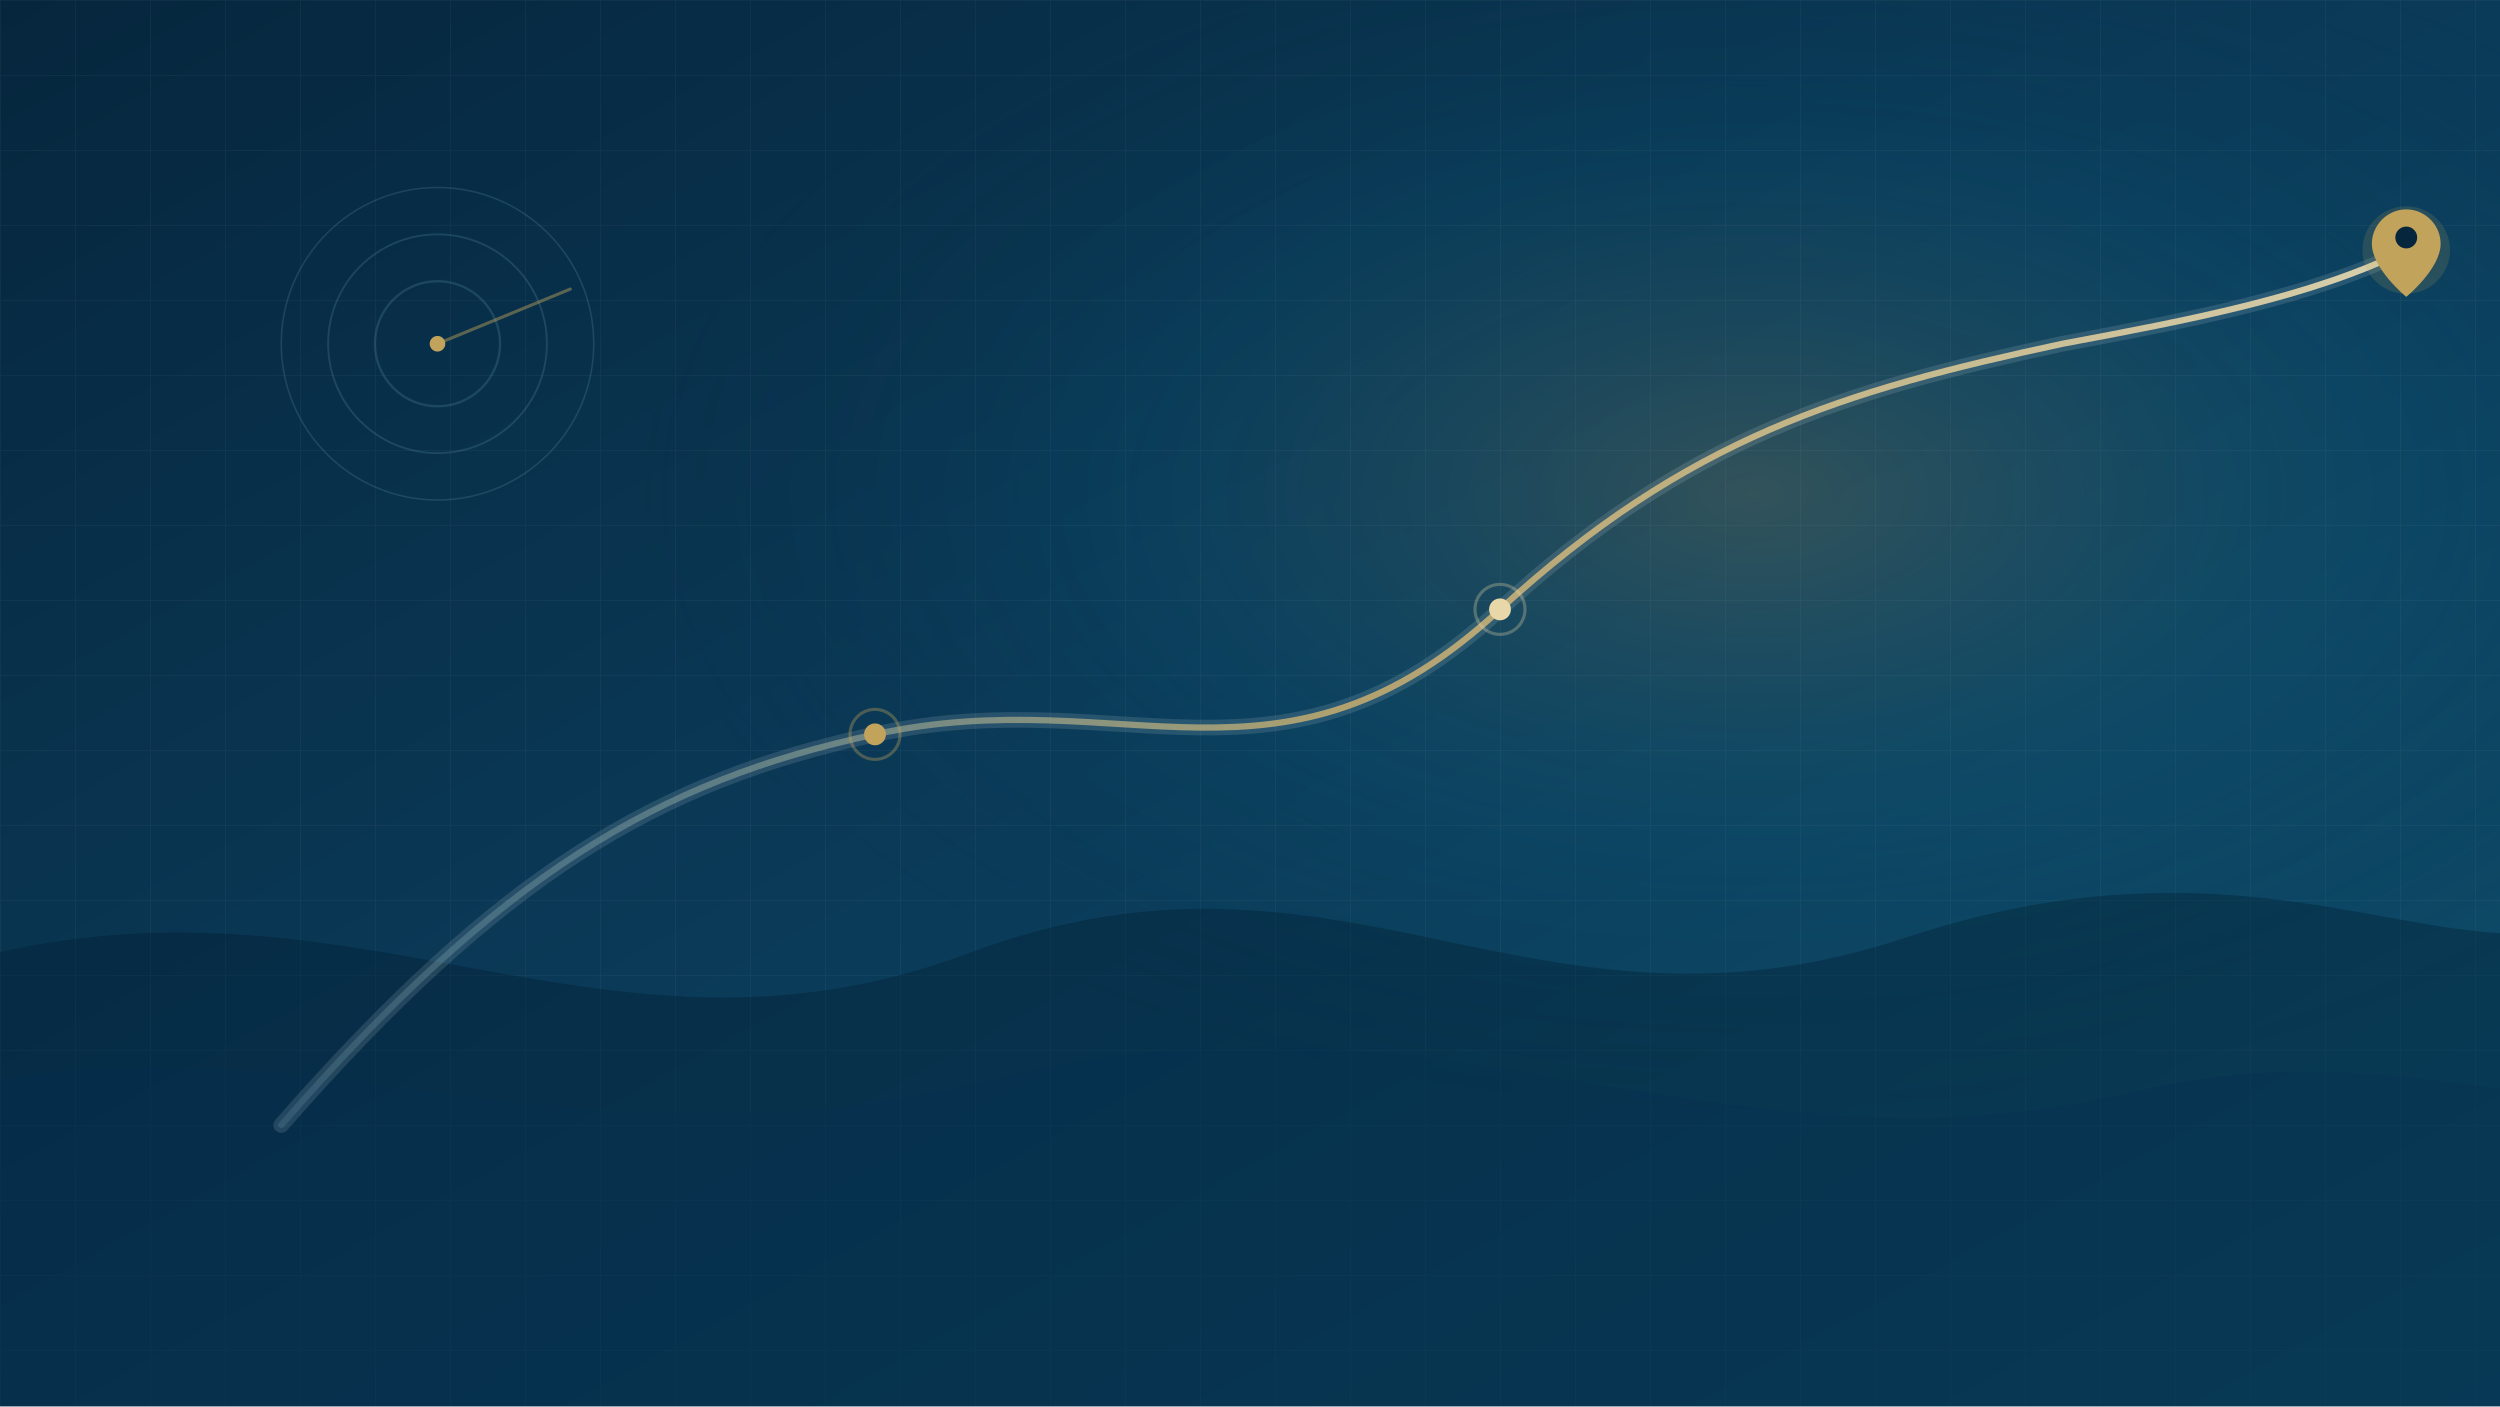
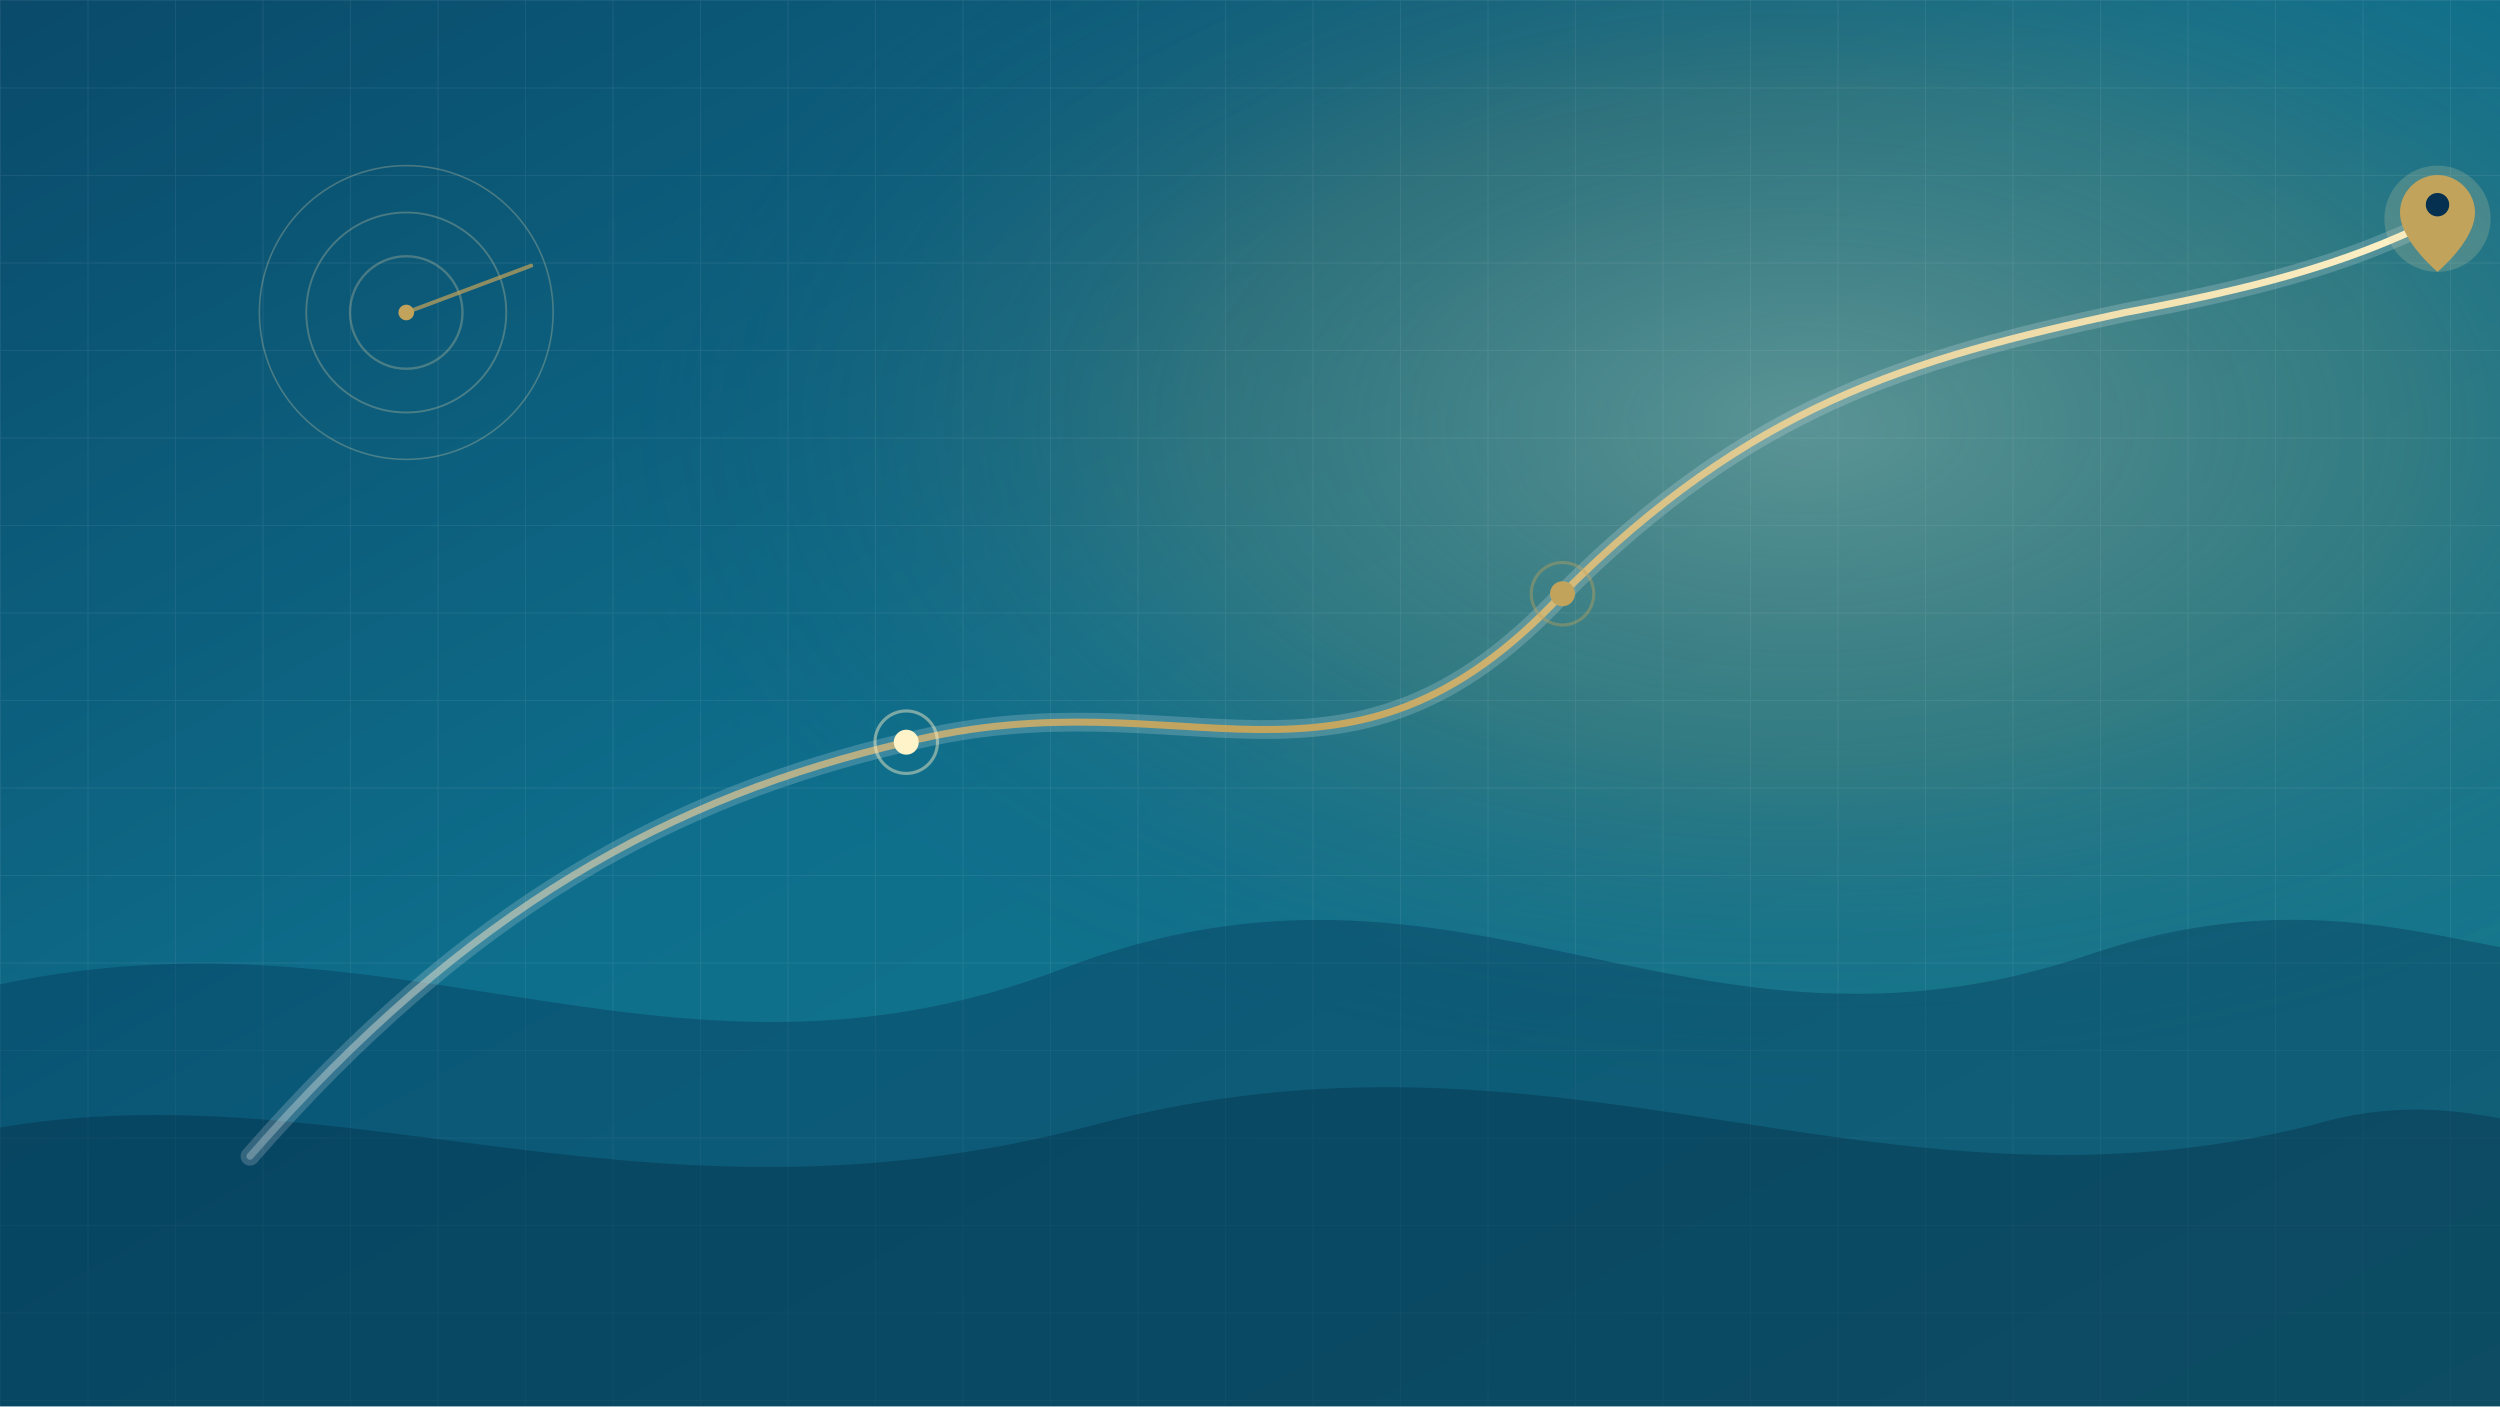
<svg xmlns="http://www.w3.org/2000/svg" width="1600" height="900" viewBox="0 0 1600 900" preserveAspectRatio="xMidYMid slice">
  <defs>
    <linearGradient id="sky" x1="0" y1="0" x2="1" y2="1">
-       <stop offset="0%" stop-color="#06263d" />
-       <stop offset="48%" stop-color="#0a3a58" />
-       <stop offset="100%" stop-color="#0e4f6d" />
+       <stop offset="0%" stop-color="#0a4a6a" />
+       <stop offset="45%" stop-color="#0e6f8c" />
+       <stop offset="100%" stop-color="#1a7a8c" />
    </linearGradient>
-     <radialGradient id="glow" cx="70%" cy="35%" r="45%">
-       <stop offset="0%" stop-color="#c2a35b" stop-opacity="0.22" />
-       <stop offset="55%" stop-color="#0e6f8c" stop-opacity="0.12" />
-       <stop offset="100%" stop-color="#06263d" stop-opacity="0" />
+     <radialGradient id="glow" cx="72%" cy="30%" r="48%">
+       <stop offset="0%" stop-color="#e8d7a8" stop-opacity="0.35" />
+       <stop offset="50%" stop-color="#c2a35b" stop-opacity="0.18" />
+       <stop offset="100%" stop-color="#0a4a6a" stop-opacity="0" />
    </radialGradient>
-     <linearGradient id="route" x1="0" y1="0" x2="1" y2="0">
-       <stop offset="0%" stop-color="#7eb8c9" stop-opacity="0.15" />
-       <stop offset="50%" stop-color="#c2a35b" stop-opacity="0.85" />
-       <stop offset="100%" stop-color="#e8d7a8" stop-opacity="0.9" />
+     <linearGradient id="route" x1="0" y1="1" x2="1" y2="0">
+       <stop offset="0%" stop-color="#ffffff" stop-opacity="0.25" />
+       <stop offset="45%" stop-color="#c2a35b" />
+       <stop offset="100%" stop-color="#fff3c9" />
    </linearGradient>
-     <pattern id="grid" width="48" height="48" patternUnits="userSpaceOnUse">
-       <path d="M48 0H0V48" fill="none" stroke="#ffffff" stroke-opacity="0.045" stroke-width="1" />
+     <pattern id="grid" width="56" height="56" patternUnits="userSpaceOnUse">
+       <path d="M56 0H0V56" fill="none" stroke="#ffffff" stroke-opacity="0.08" stroke-width="1" />
    </pattern>
  </defs>
  <rect width="1600" height="900" fill="url(#sky)" />
  <rect width="1600" height="900" fill="url(#glow)" />
  <rect width="1600" height="900" fill="url(#grid)" />
-   <path d="M-40 620 C220 540 380 700 620 610 C860 520 980 680 1220 600 C1460 520 1580 640 1680 580 L1680 920 L-40 920 Z" fill="#021c30" fill-opacity="0.35" />
-   <path d="M-40 700 C180 640 360 760 640 690 C920 620 1100 760 1360 700 C1520 660 1620 720 1680 690 L1680 920 L-40 920 Z" fill="#053050" fill-opacity="0.28" />
-   <path d="M180 720 C320 560 420 500 560 470 C720 435 820 520 960 390 C1080 280 1180 250 1320 220 C1400 205 1480 190 1540 160" fill="none" stroke="url(#route)" stroke-width="4" stroke-linecap="round" stroke-linejoin="round" />
-   <path d="M180 720 C320 560 420 500 560 470 C720 435 820 520 960 390 C1080 280 1180 250 1320 220 C1400 205 1480 190 1540 160" fill="none" stroke="#ffffff" stroke-opacity="0.12" stroke-width="10" stroke-linecap="round" />
-   <circle cx="560" cy="470" r="7" fill="#c2a35b" />
-   <circle cx="560" cy="470" r="16" fill="none" stroke="#c2a35b" stroke-opacity="0.35" stroke-width="2" />
-   <circle cx="960" cy="390" r="7" fill="#e8d7a8" />
-   <circle cx="960" cy="390" r="16" fill="none" stroke="#e8d7a8" stroke-opacity="0.3" stroke-width="2" />
-   <g transform="translate(1540 160)">
-     <circle r="28" fill="#c2a35b" fill-opacity="0.16" />
-     <path d="M0 -26 C-12 -26 -22 -16 -22 -4 C-22 12 0 30 0 30 C0 30 22 12 22 -4 C22 -16 12 -26 0 -26 Z" fill="#c2a35b" />
-     <circle cy="-8" r="7" fill="#06263d" />
+   <path d="M-40 640 C240 560 420 720 680 620 C940 520 1080 700 1340 610 C1520 550 1620 640 1680 600 L1680 920 L-40 920 Z" fill="#053050" fill-opacity="0.35" />
+   <path d="M-40 730 C200 670 400 800 700 720 C1000 640 1200 790 1480 720 C1580 690 1640 740 1680 720 L1680 920 L-40 920 Z" fill="#021c30" fill-opacity="0.28" />
+   <path d="M160 740 C300 580 430 510 580 475 C760 430 860 530 1000 380 C1120 260 1220 230 1360 200 C1440 185 1500 170 1560 140" fill="none" stroke="#ffffff" stroke-opacity="0.18" stroke-width="12" stroke-linecap="round" />
+   <path d="M160 740 C300 580 430 510 580 475 C760 430 860 530 1000 380 C1120 260 1220 230 1360 200 C1440 185 1500 170 1560 140" fill="none" stroke="url(#route)" stroke-width="4.5" stroke-linecap="round" stroke-linejoin="round" />
+   <circle cx="580" cy="475" r="8" fill="#fff3c9" />
+   <circle cx="580" cy="475" r="20" fill="none" stroke="#fff3c9" stroke-opacity="0.45" stroke-width="2" />
+   <circle cx="1000" cy="380" r="8" fill="#c2a35b" />
+   <circle cx="1000" cy="380" r="20" fill="none" stroke="#c2a35b" stroke-opacity="0.4" stroke-width="2" />
+   <g transform="translate(1560 140)">
+     <circle r="34" fill="#e8d7a8" fill-opacity="0.2" />
+     <path d="M0 -28 C-13 -28 -24 -17 -24 -4 C-24 14 0 34 0 34 C0 34 24 14 24 -4 C24 -17 13 -28 0 -28 Z" fill="#c2a35b" />
+     <circle cy="-9" r="7.5" fill="#053050" />
  </g>
-   <g transform="translate(280 220)" fill="none" stroke="#7eb8c9" stroke-opacity="0.18">
-     <circle r="40" stroke-width="1.5" />
-     <circle r="70" stroke-width="1.2" />
-     <circle r="100" stroke-width="1" />
-     <path d="M0 0 L85 -35" stroke="#c2a35b" stroke-opacity="0.45" stroke-width="2" stroke-linecap="round" />
+   <g transform="translate(260 200)" fill="none" stroke="#e8d7a8" stroke-opacity="0.28">
+     <circle r="36" stroke-width="1.5" />
+     <circle r="64" stroke-width="1.2" />
+     <circle r="94" stroke-width="1" />
+     <path d="M0 0 L80 -30" stroke="#c2a35b" stroke-opacity="0.7" stroke-width="2.5" stroke-linecap="round" />
    <circle r="5" fill="#c2a35b" stroke="none" />
  </g>
</svg>
